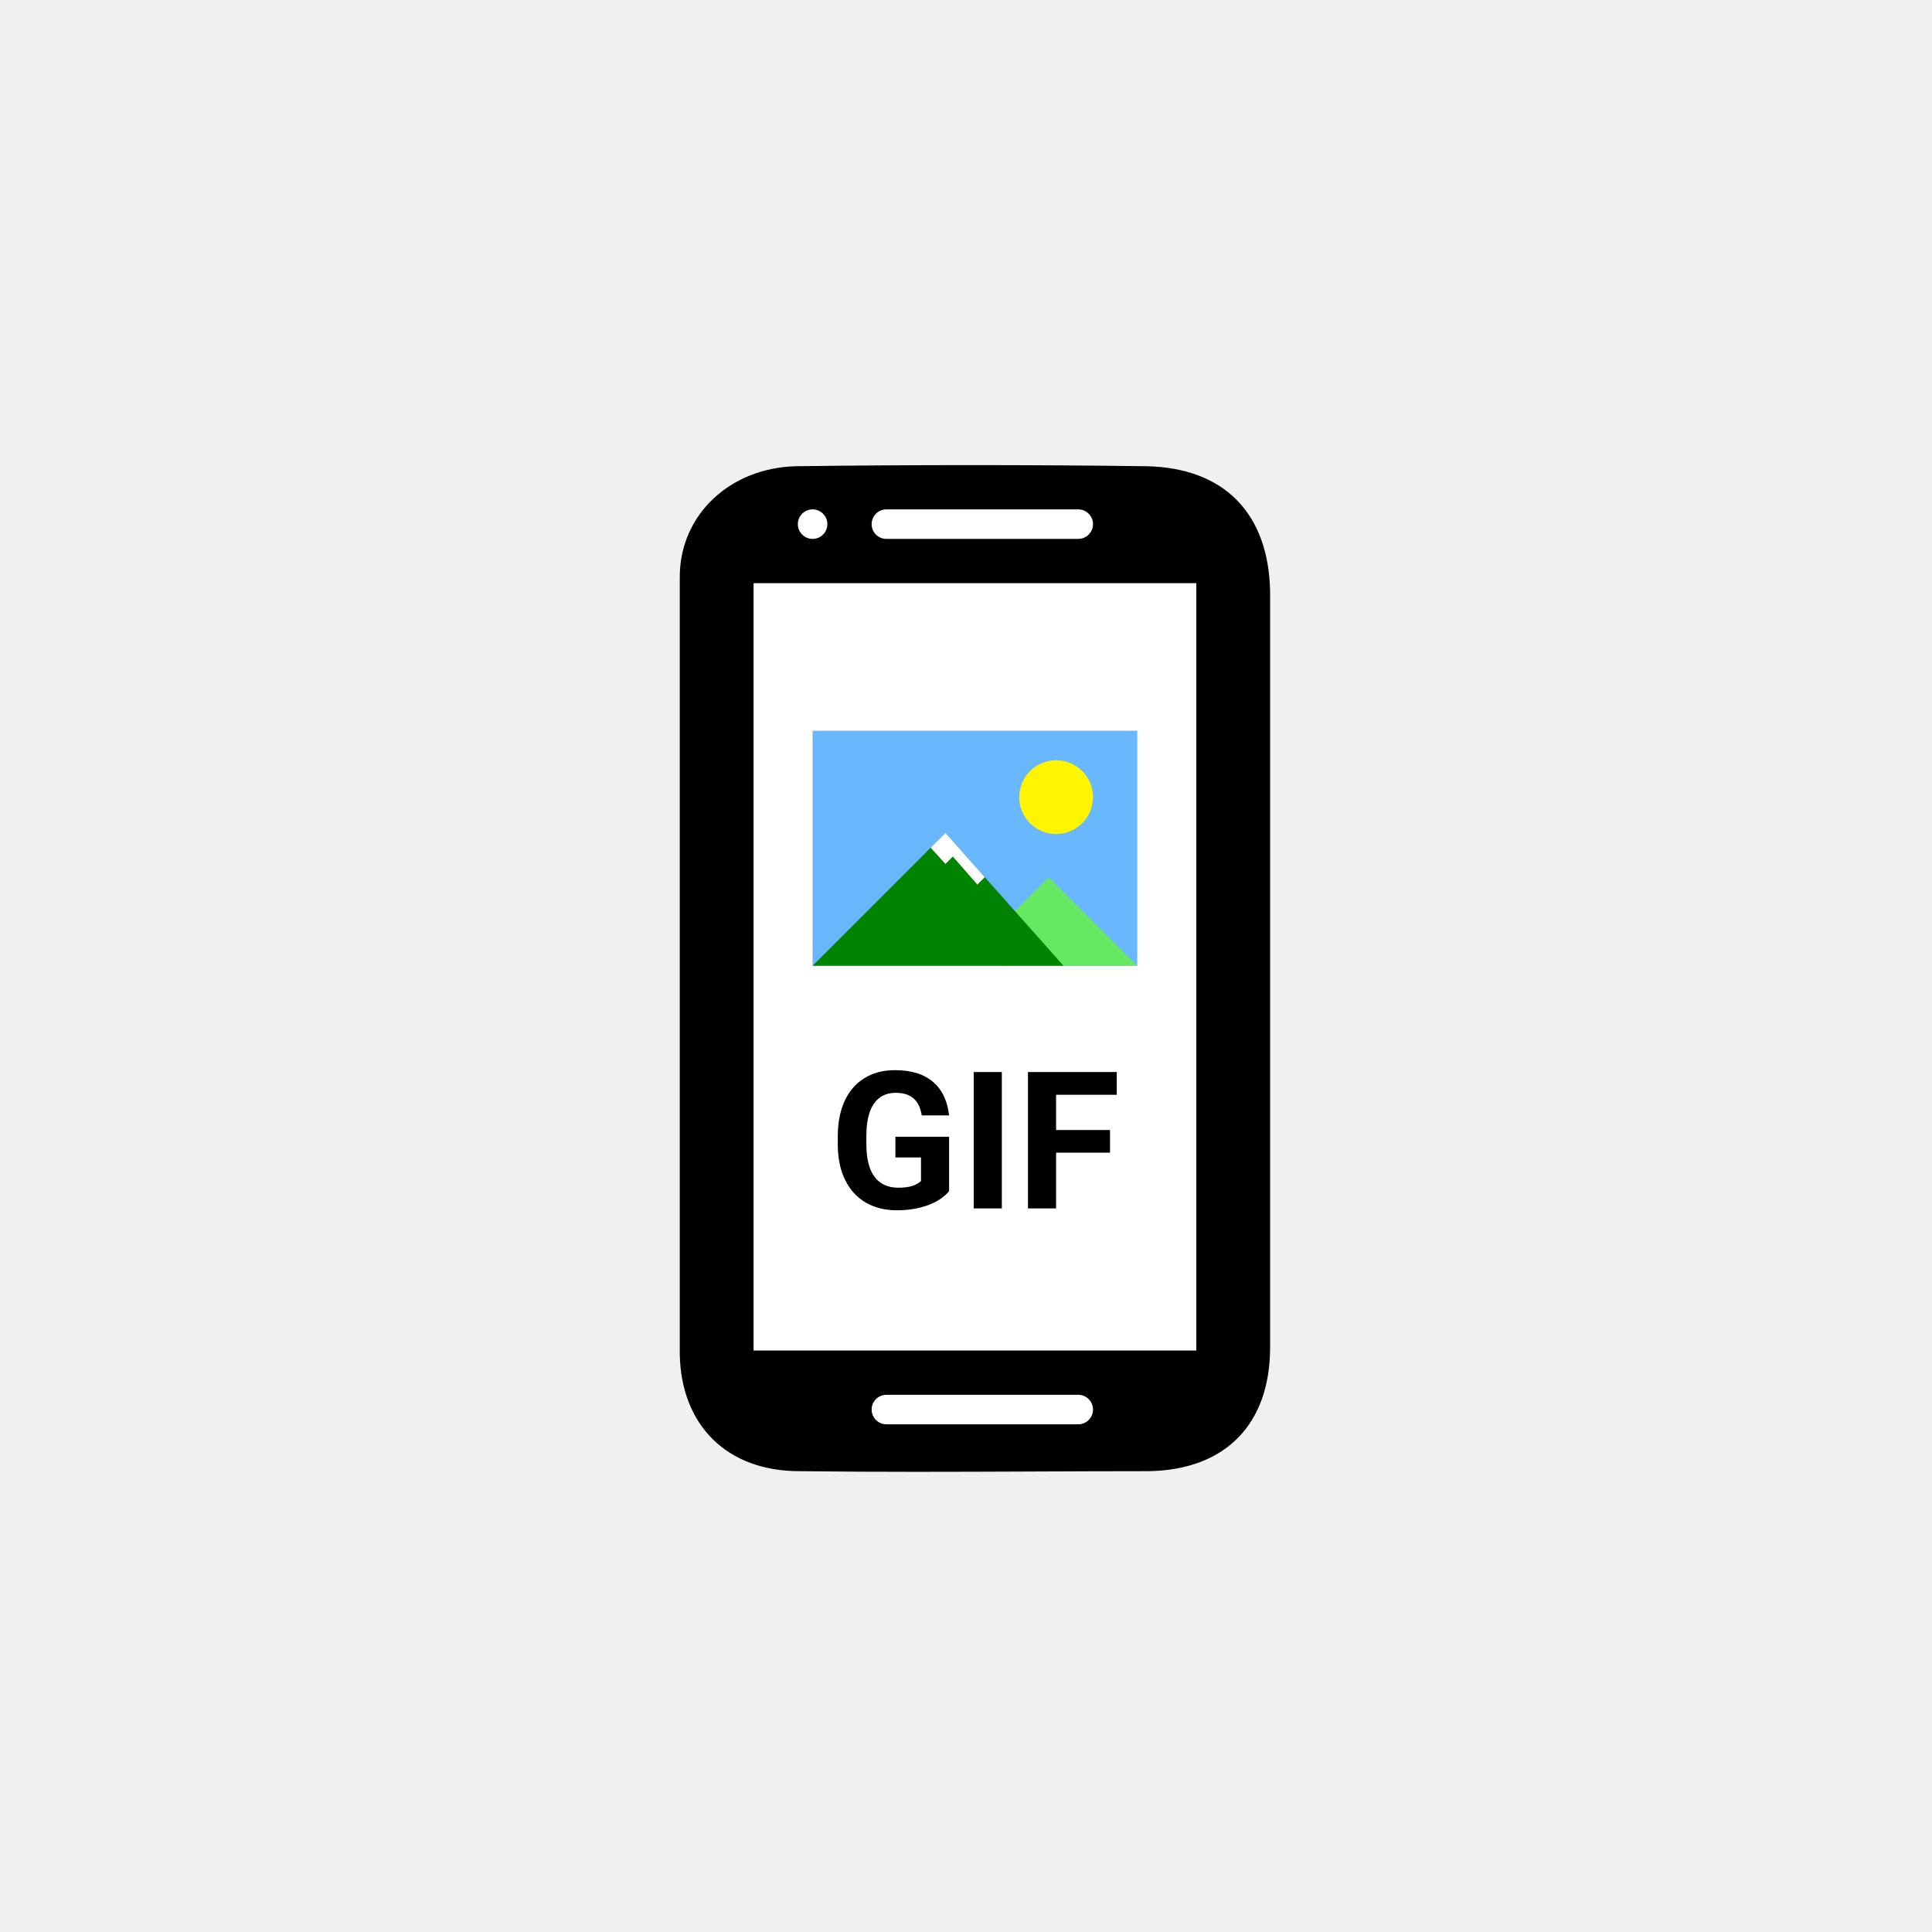
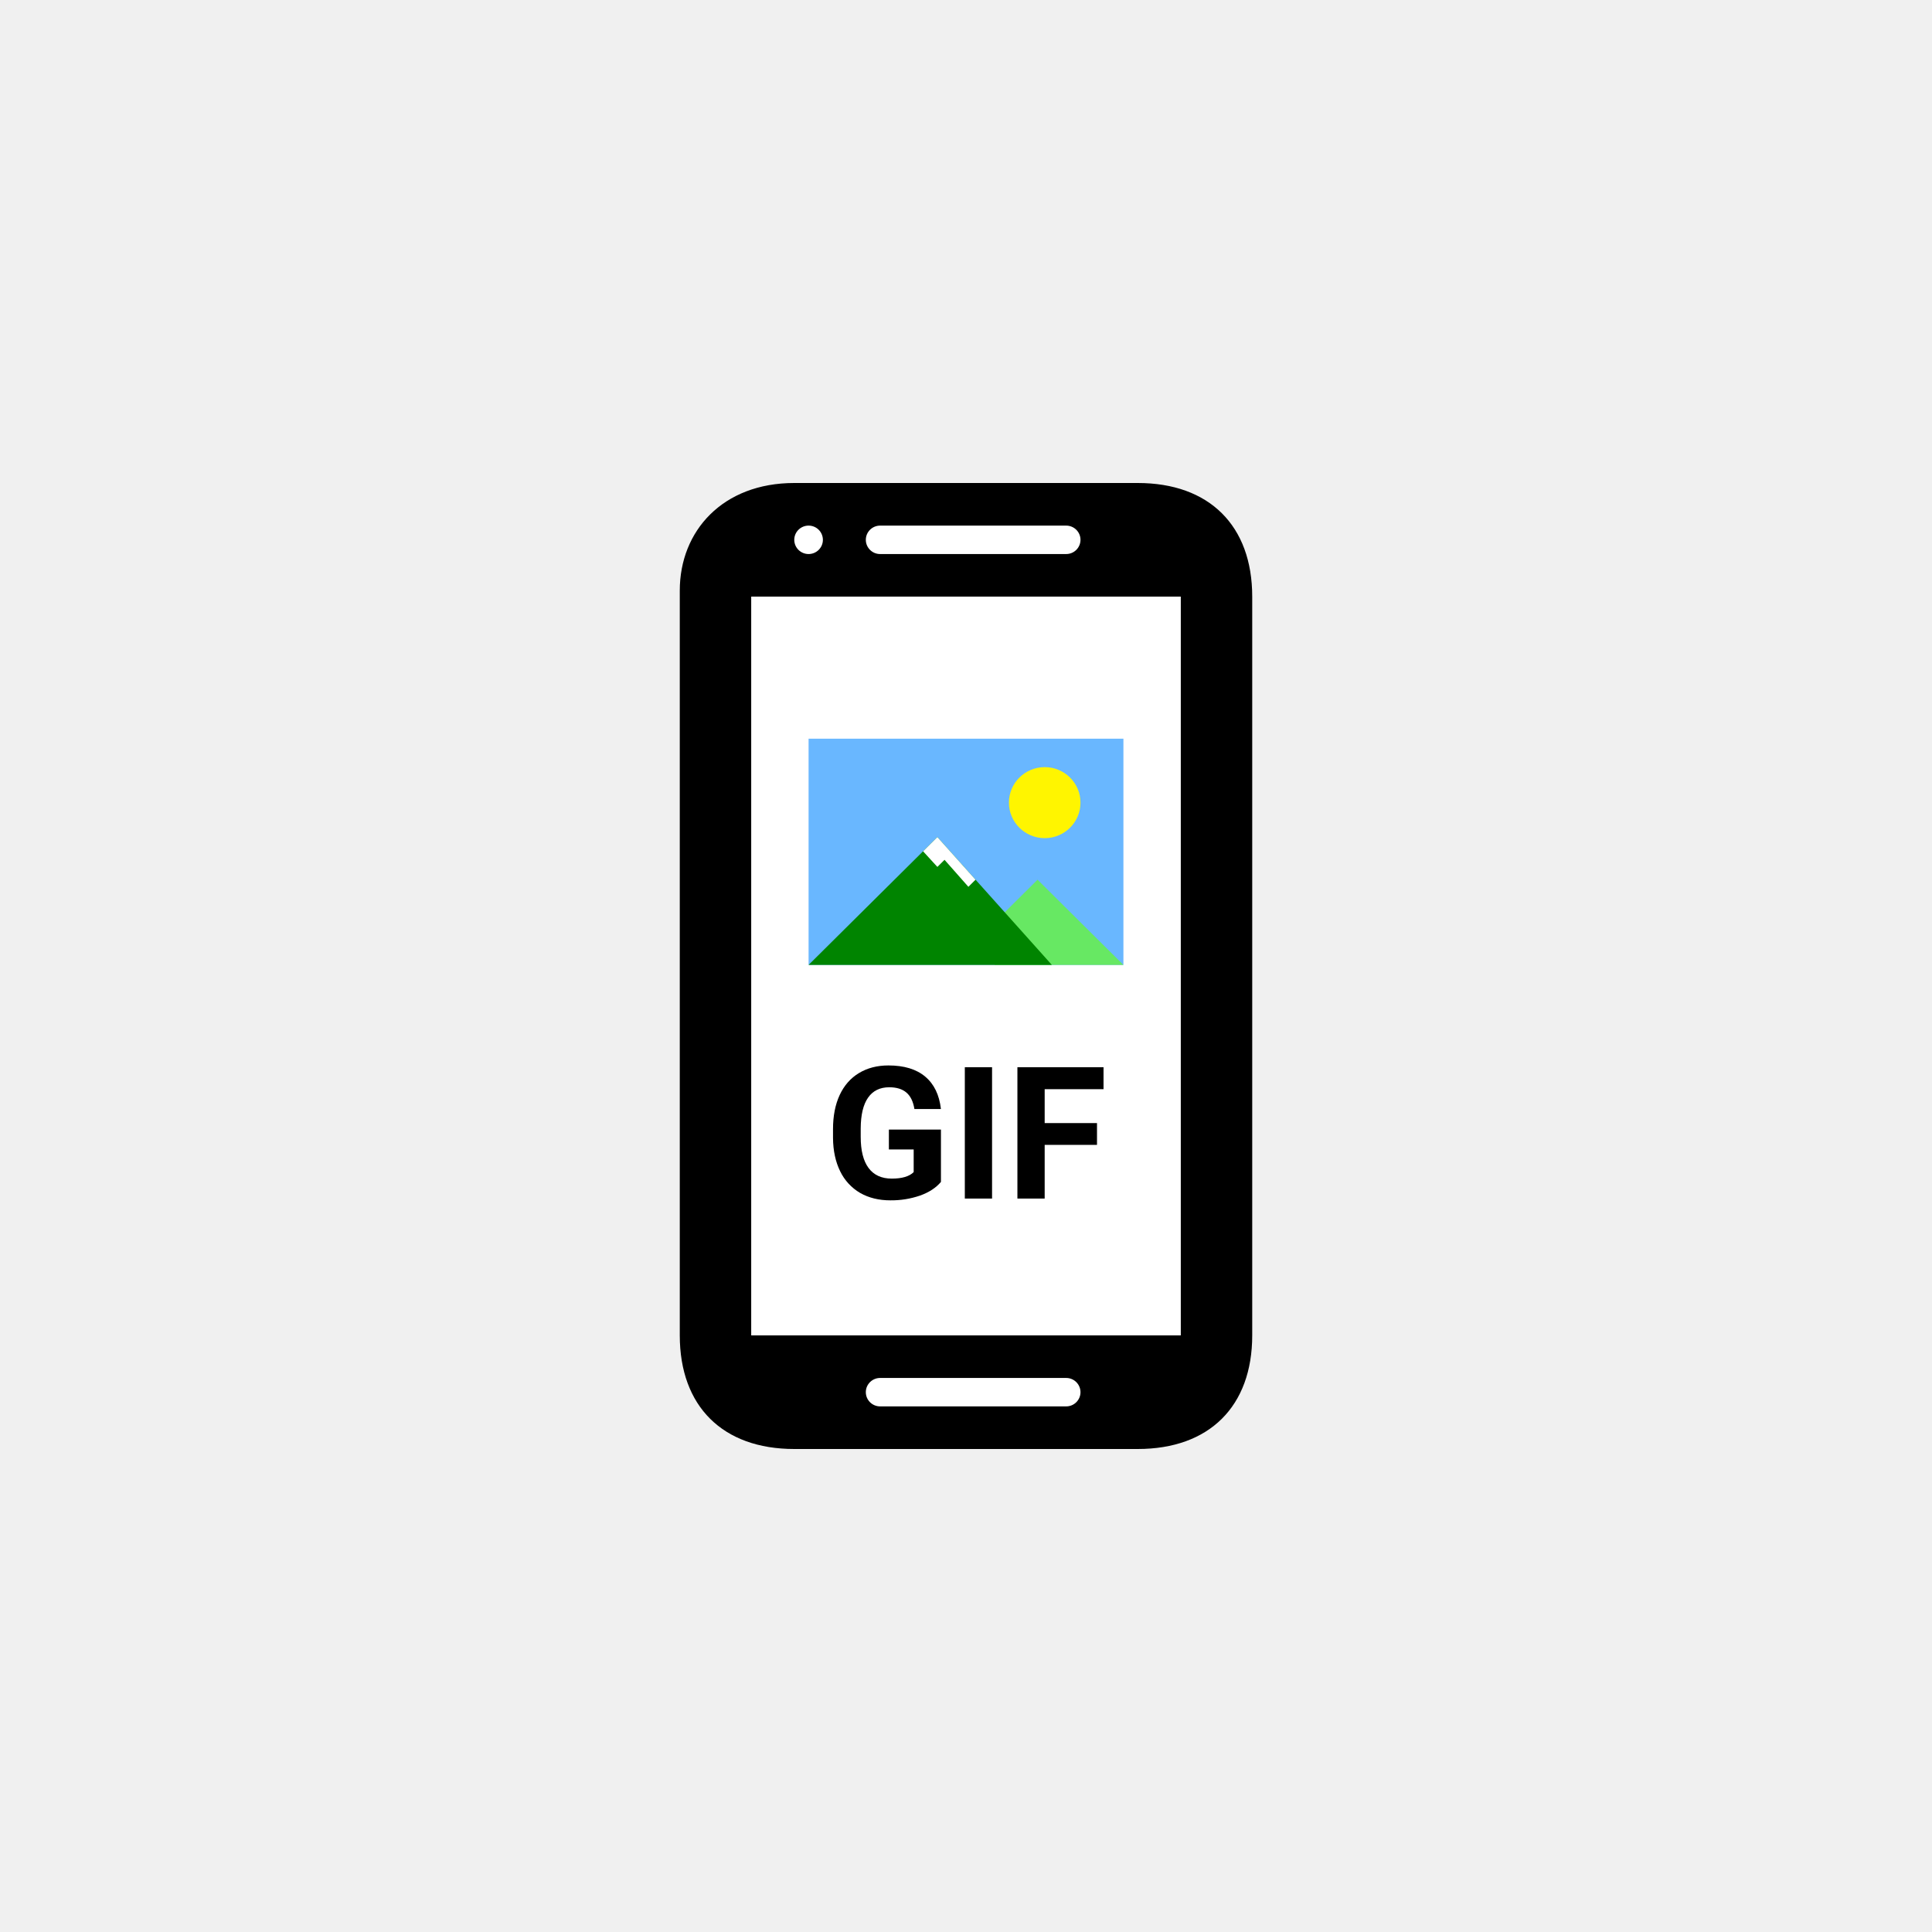
- <svg xmlns="http://www.w3.org/2000/svg" width="108" height="108" viewBox="0 0 108 108" fill="none">
-   <g clip-path="url(#clip0)">
-     <path d="M66.875 32.599H42.125V75.496H66.875V32.599Z" fill="white" />
-     <path fill-rule="evenodd" clip-rule="evenodd" d="M71 75.31C71 79.6 68.525 82.157 64.235 82.239C62.062 82.239 59.89 82.249 57.718 82.258C53.373 82.276 49.028 82.294 44.682 82.239C40.64 82.239 38.083 79.682 38 75.722V32.249C38 28.784 40.805 26.144 44.517 26.062C51.035 25.979 57.553 25.979 64.07 26.062C68.442 26.144 70.918 28.702 71 33.074V75.31ZM66.875 75.496H42.125V32.599H66.875V75.496Z" fill="black" />
-     <ellipse cx="45.425" cy="29.3" rx="0.825" ry="0.825" fill="white" />
-     <rect x="48.725" y="28.475" width="12.375" height="1.65" rx="0.825" fill="white" />
-     <rect x="48.725" y="77.97" width="12.375" height="1.65" rx="0.825" fill="white" />
-     <g clip-path="url(#clip1)">
-       <rect x="45.425" y="40.849" width="18.15" height="13.137" fill="#69B7FF" />
-       <path d="M58.625 49.036L56.15 51.511V53.986H63.575L58.625 49.036Z" fill="#67E863" />
-       <path d="M52.85 46.561L45.425 53.986H59.45L52.85 46.561Z" fill="#008400" />
-       <path d="M52.85 48.294L52.025 47.386L52.85 46.561L55.049 49.036L54.637 49.449L53.263 47.881L52.85 48.294Z" fill="white" />
-       <ellipse cx="59.038" cy="44.561" rx="2.062" ry="2.062" fill="#FFF500" />
+ <svg xmlns="http://www.w3.org/2000/svg" width="108" height="108" fill="none">
+   <g clip-path="url(#a)">
+     <path fill="#fff" d="M47.6 76.235h13.6v3.176H47.6zM43.6 28.588h17.6v3.176H43.6z" />
+     <path fill-rule="evenodd" clip-rule="evenodd" d="M63.6 81c4 0 6.4-2.382 6.4-6.353V33.353C70 29.383 67.6 27 63.6 27H44.4c-4 0-6.4 2.68-6.4 6.015v41.632C38 78.617 40.4 81 44.4 81H63.6ZM42 74.647h24V33.353H42v41.294Zm3.2-43.676c.442 0 .8-.356.8-.794a.797.797 0 0 0-.8-.795c-.442 0-.8.356-.8.794 0 .439.358.795.8.795Zm3.2-.794c0-.44.358-.795.8-.795h10.4c.442 0 .8.356.8.794a.797.797 0 0 1-.8.795H49.2a.797.797 0 0 1-.8-.794Zm.8 46.852c-.442 0-.8.356-.8.794 0 .44.358.795.8.795h10.4c.442 0 .8-.356.8-.794a.797.797 0 0 0-.8-.795H49.2Z" fill="#000" />
+     <path fill="#fff" d="M42 33.353h24v41.294H42z" />
+     <g clip-path="url(#b)">
+       <path fill="#69B7FF" d="M45.2 41.294h17.6V53.94H45.2z" />
+       <path d="m58 49.176-2.4 2.382v2.382h7.2L58 49.176Z" fill="#67E863" />
+       <path d="m52.4 46.793-7.2 7.147h13.6l-6.4-7.147Z" fill="#008400" />
+       <path d="m52.4 48.461-.8-.873.8-.795 2.133 2.383-.4.397-1.333-1.509-.4.397Z" fill="#fff" />
+       <ellipse cx="58.4" cy="44.868" rx="2" ry="1.985" fill="#FFF500" />
    </g>
-     <path d="M53.055 66.587C52.772 66.926 52.372 67.19 51.855 67.378C51.339 67.563 50.766 67.656 50.138 67.656C49.478 67.656 48.898 67.513 48.399 67.226C47.903 66.936 47.519 66.518 47.247 65.969C46.978 65.421 46.84 64.777 46.833 64.037V63.519C46.833 62.758 46.961 62.1 47.216 61.545C47.474 60.986 47.844 60.56 48.326 60.267C48.811 59.97 49.378 59.822 50.028 59.822C50.932 59.822 51.639 60.038 52.149 60.471C52.658 60.901 52.96 61.527 53.055 62.351H51.526C51.456 61.915 51.3 61.595 51.059 61.393C50.822 61.191 50.494 61.089 50.075 61.089C49.541 61.089 49.134 61.29 48.855 61.691C48.575 62.093 48.434 62.69 48.431 63.482V63.969C48.431 64.769 48.582 65.373 48.886 65.781C49.19 66.189 49.635 66.394 50.221 66.394C50.812 66.394 51.232 66.268 51.484 66.017V64.702H50.054V63.545H53.055V66.587Z" fill="black" />
-     <path d="M56.003 67.551H54.432V59.927H56.003V67.551Z" fill="black" />
-     <path d="M62.051 64.435H59.035V67.551H57.464V59.927H62.428V61.199H59.035V63.168H62.051V64.435Z" fill="black" />
+     <path d="M52.598 66.072c-.274.325-.661.58-1.163.76a4.944 4.944 0 0 1-1.665.268c-.64 0-1.202-.138-1.686-.413a2.818 2.818 0 0 1-1.117-1.21c-.26-.528-.395-1.148-.401-1.86v-.5c0-.732.123-1.365.37-1.9.25-.537.61-.947 1.077-1.23.47-.285 1.02-.428 1.65-.428.877 0 1.563.208 2.057.625.494.413.787 1.016.878 1.81h-1.482c-.068-.42-.219-.728-.452-.923-.23-.195-.549-.292-.955-.292-.518 0-.912.193-1.183.58-.271.386-.408.96-.412 1.723v.47c0 .769.148 1.35.442 1.743.295.393.726.59 1.295.59.572 0 .98-.121 1.224-.363v-1.265h-1.386v-1.114h2.91v2.928ZM55.457 66.999h-1.523v-7.34h1.523V67ZM61.323 64h-2.925v2.999h-1.524v-7.34h4.814v1.226h-3.29v1.895h2.925V64Z" fill="#000" />
  </g>
  <defs>
-     <clipPath id="clip0">
-       <path d="M38 26H71V82.92H38V26Z" fill="white" />
+     <clipPath id="a">
+       <path fill="#fff" transform="translate(38 27)" d="M0 0h32v54H0z" />
    </clipPath>
-     <clipPath id="clip1">
-       <rect x="45.425" y="40.849" width="18.15" height="13.137" fill="white" />
+     <clipPath id="b">
+       <path fill="#fff" transform="translate(45.2 41.294)" d="M0 0h17.6v12.646H0z" />
    </clipPath>
  </defs>
</svg>
